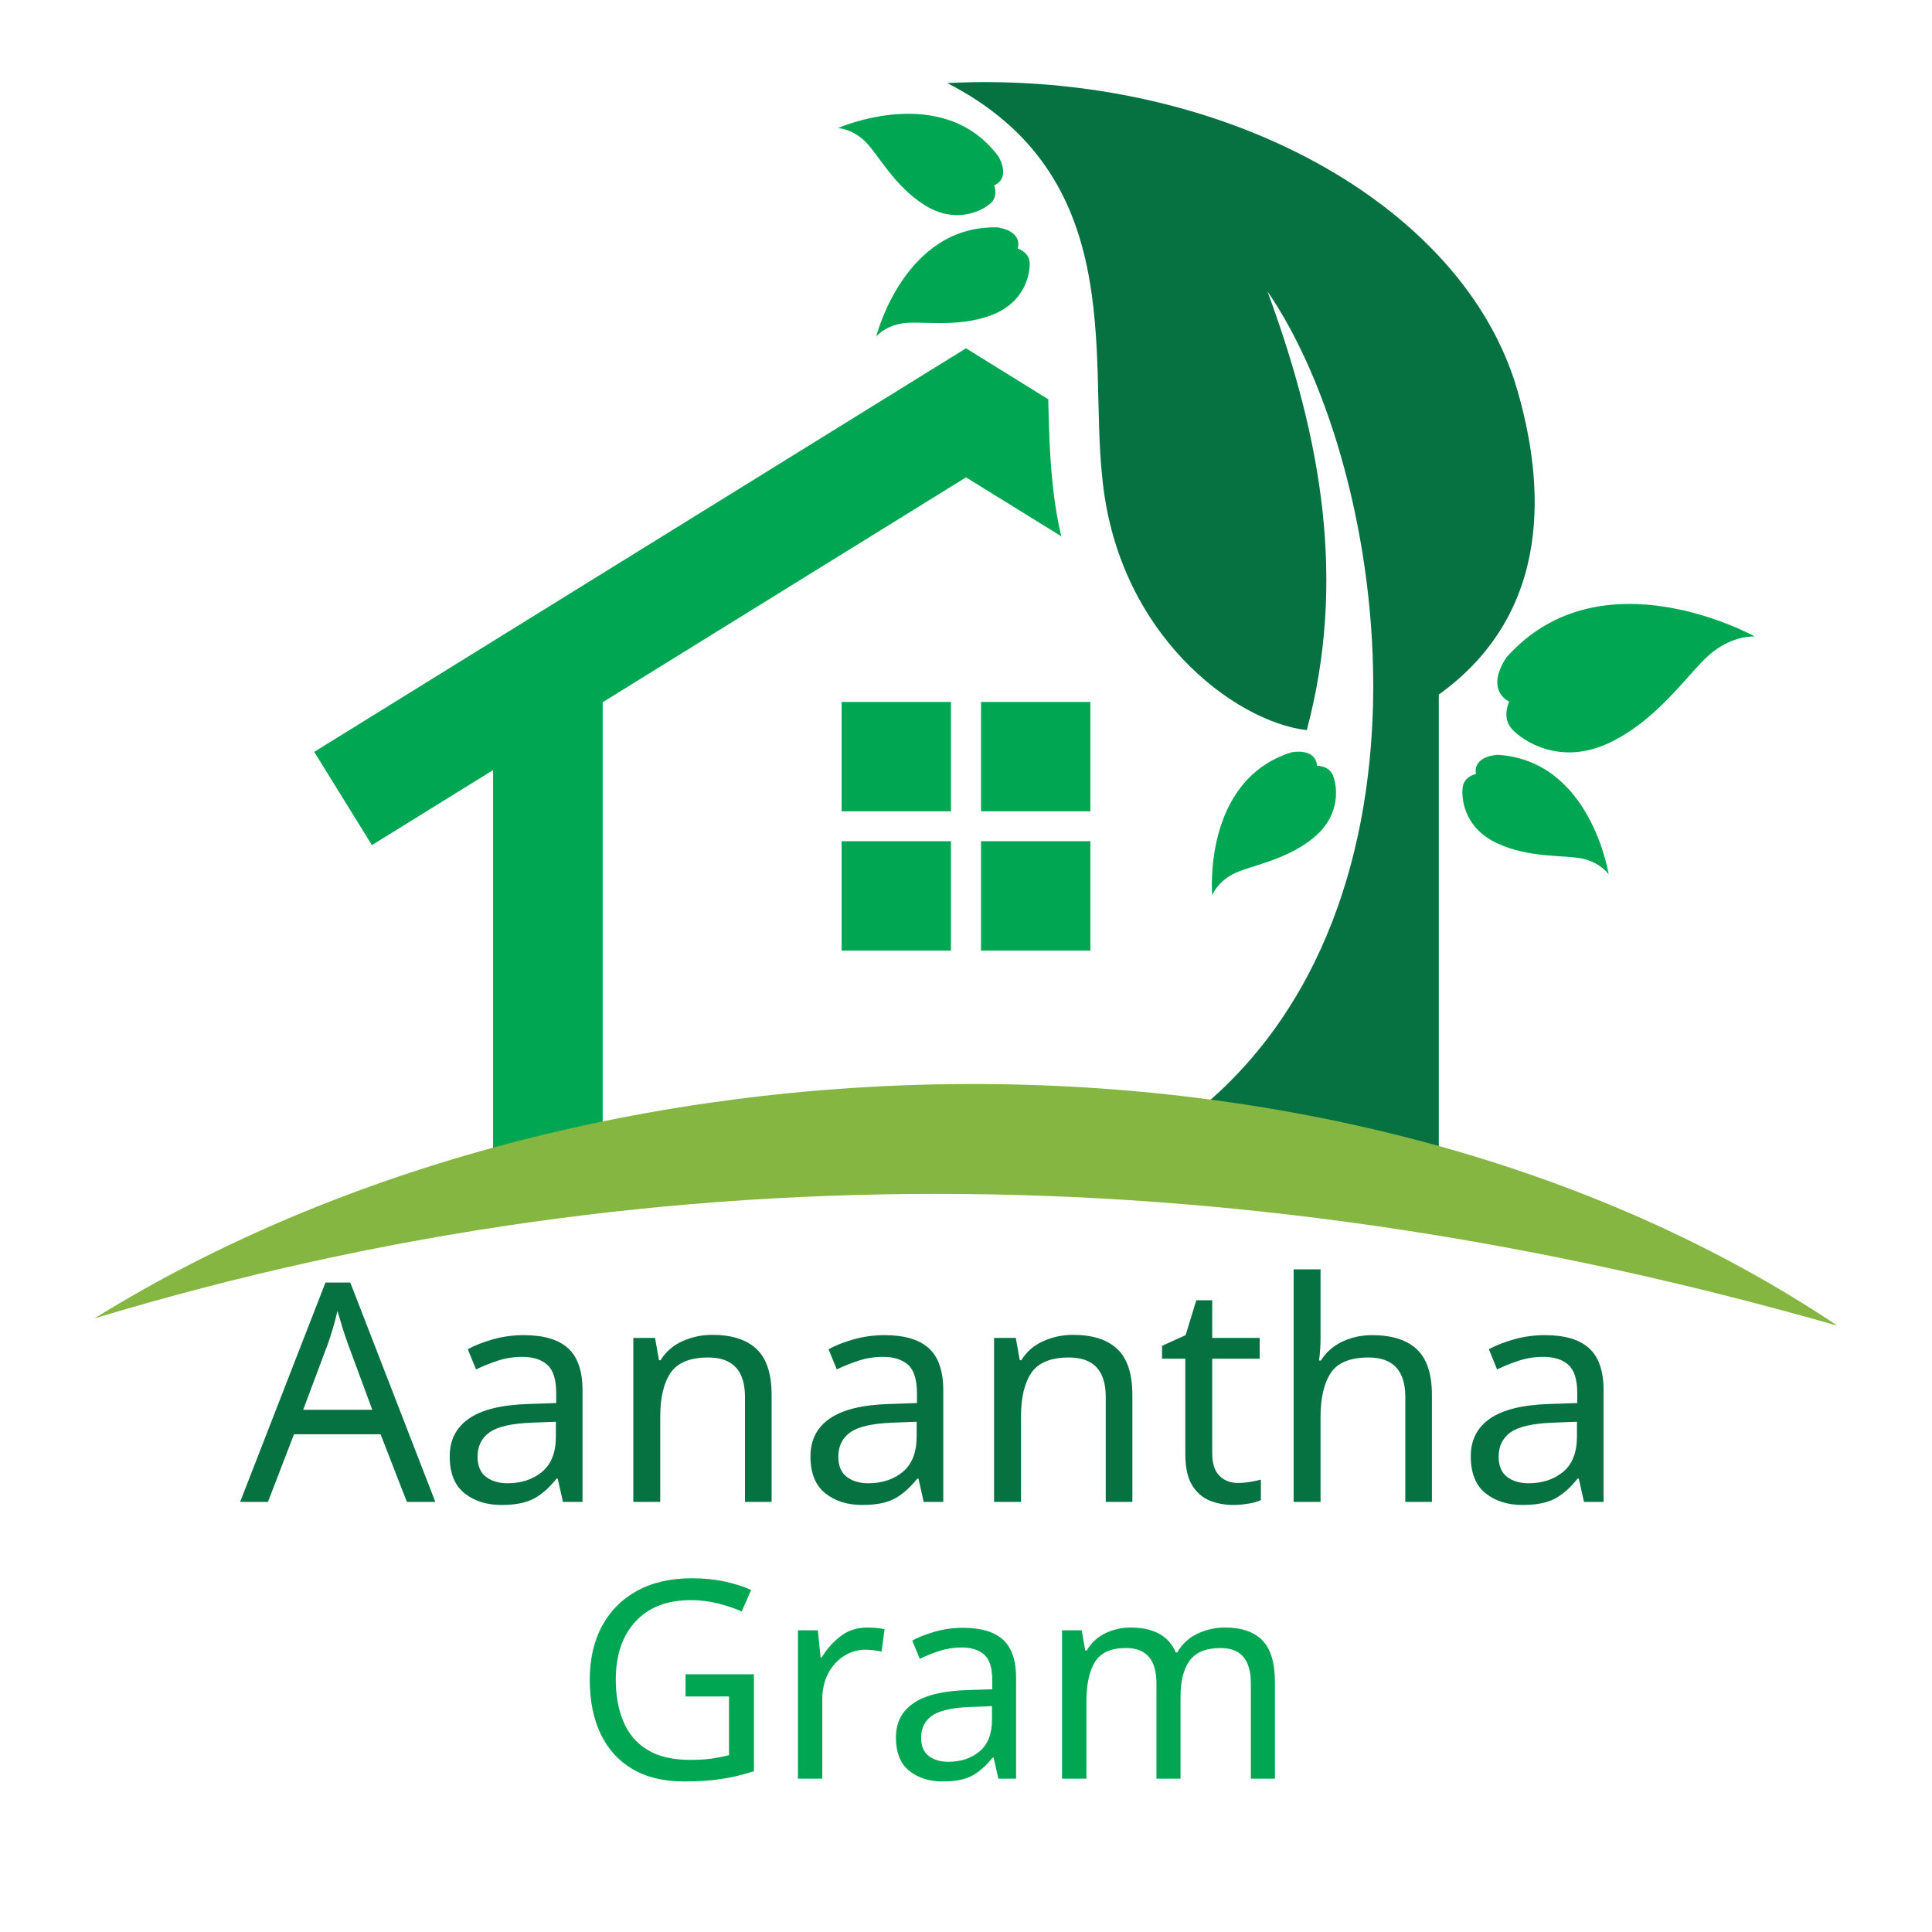
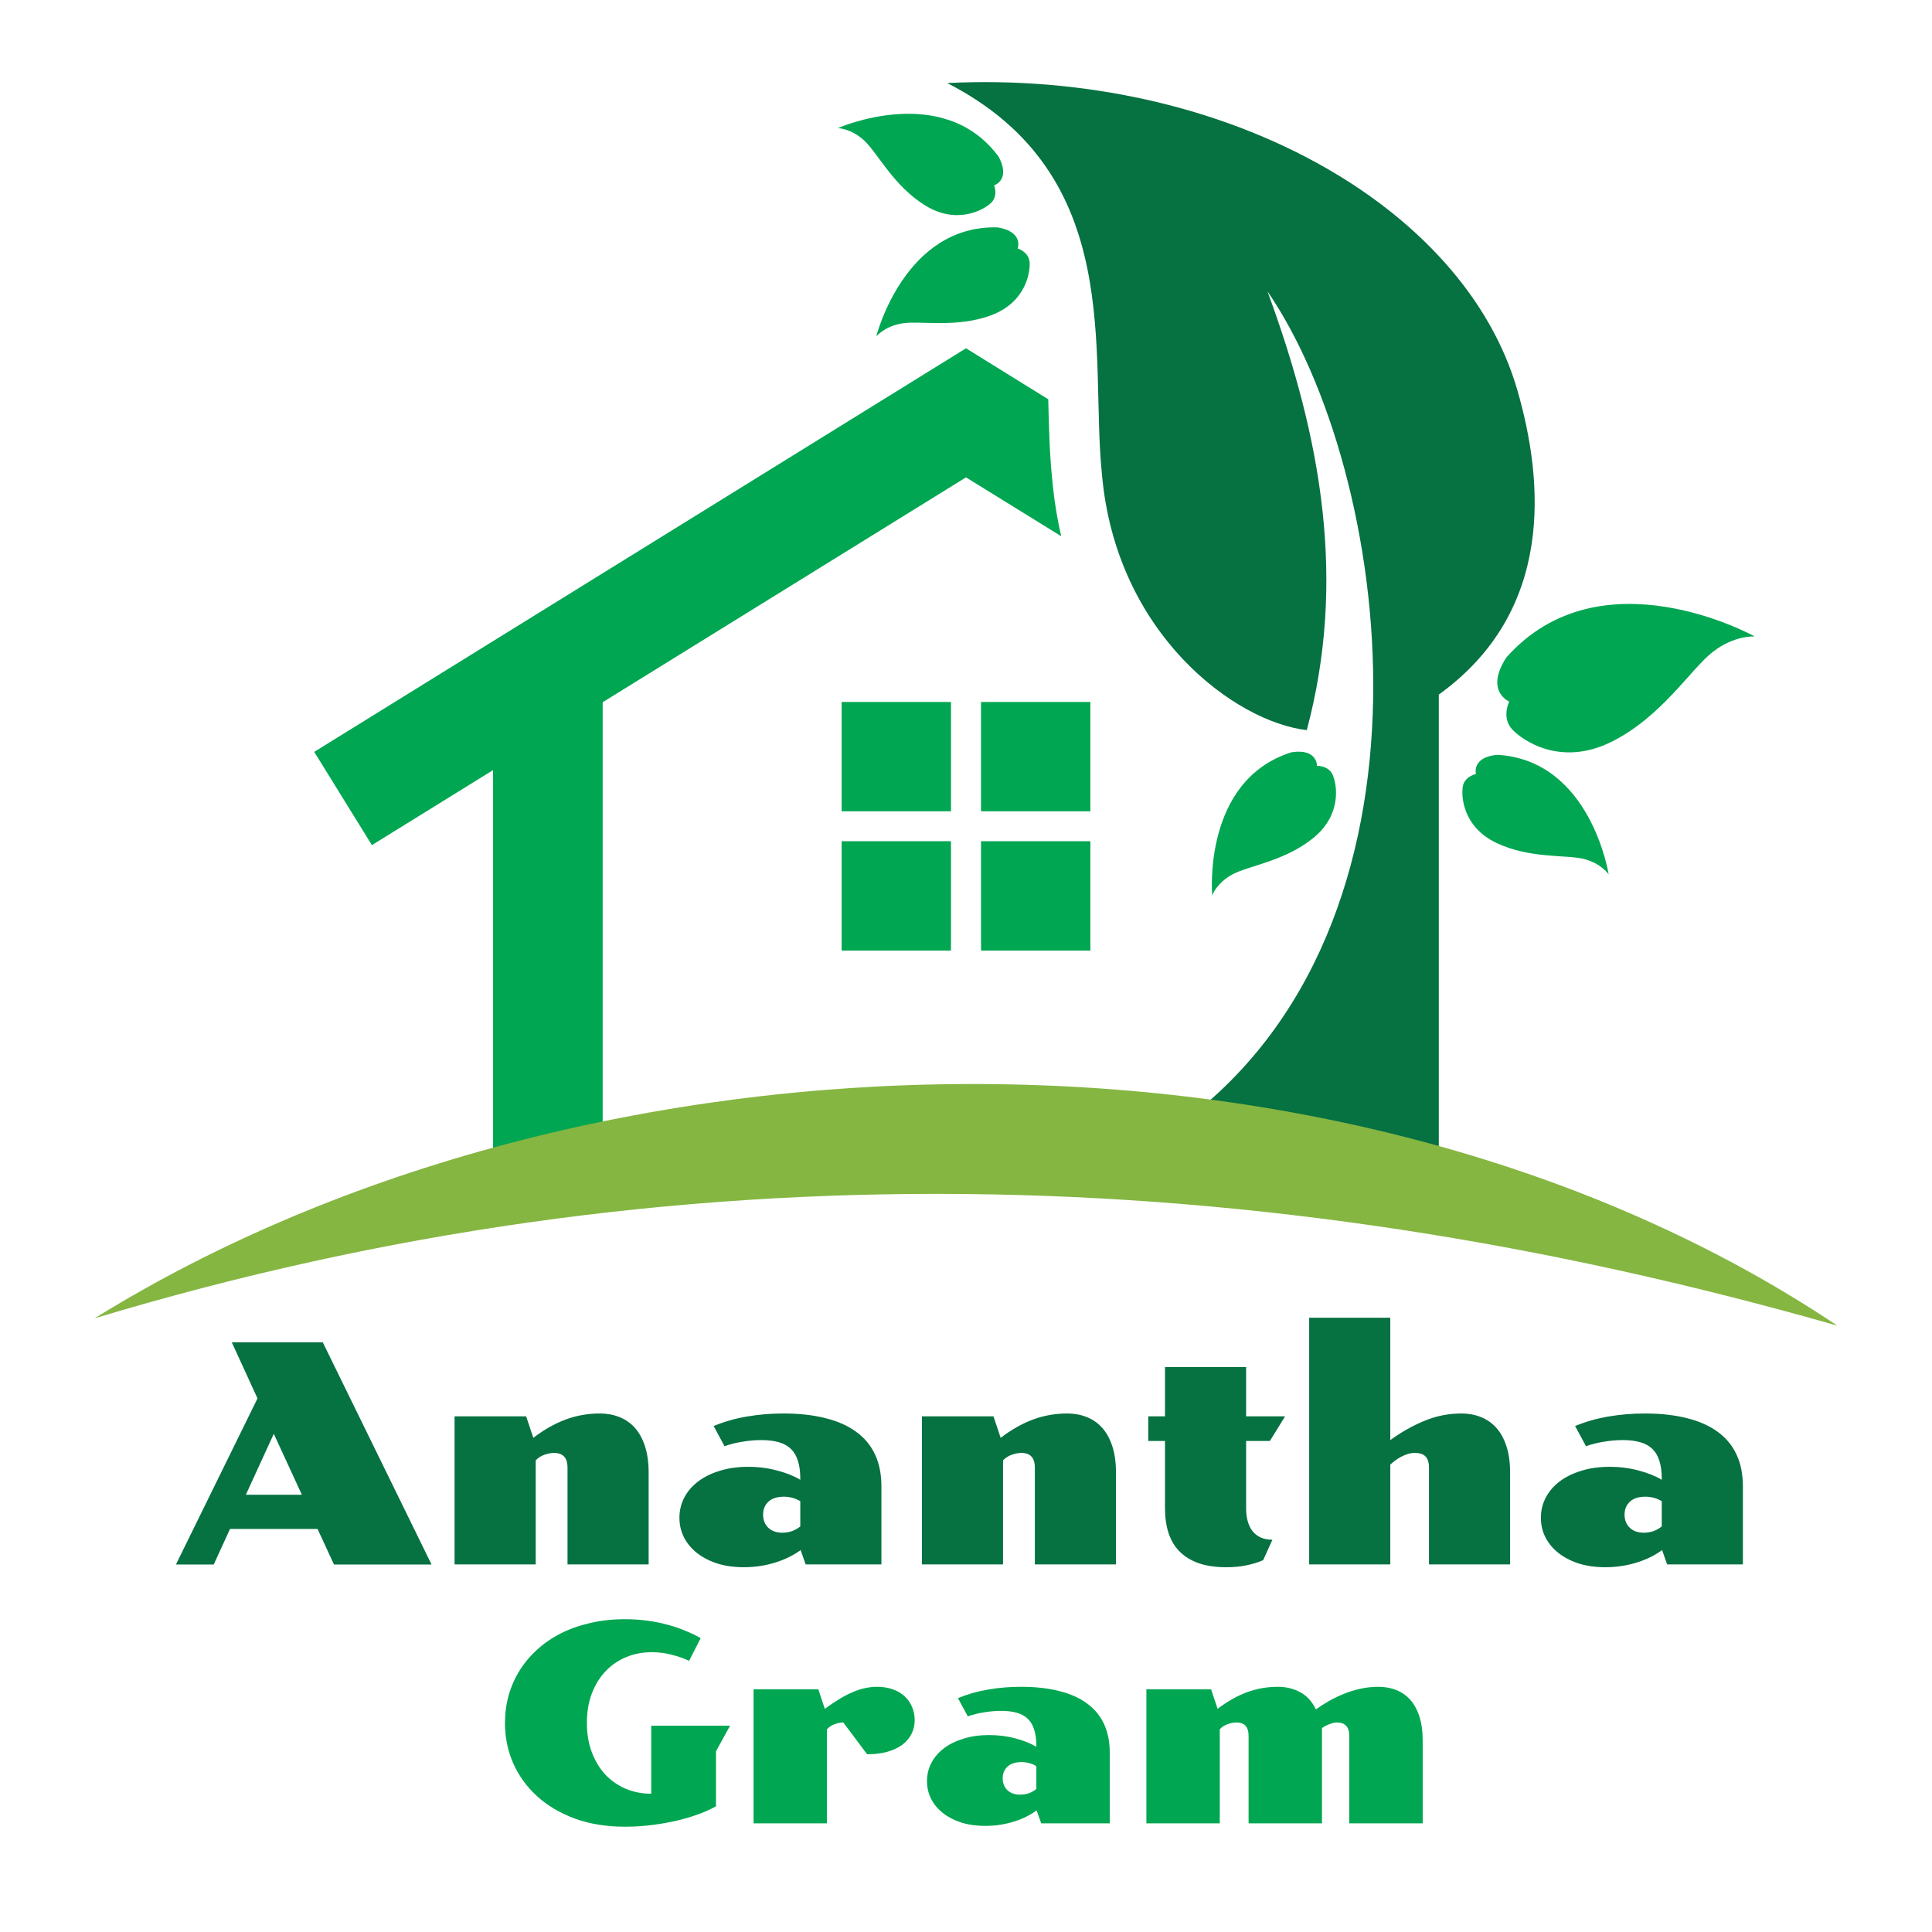
- <svg xmlns="http://www.w3.org/2000/svg" version="1.1" id="Layer_1" x="0px" y="0px" viewBox="0 0 1440 1440" style="enable-background:new 0 0 1440 1440;" xml:space="preserve">
-   <style type="text/css">
- 	.st0{fill-rule:evenodd;clip-rule:evenodd;fill:#00A651;}
- 	.st1{fill-rule:evenodd;clip-rule:evenodd;fill:#067141;}
- 	.st2{fill-rule:evenodd;clip-rule:evenodd;fill:#85B642;}
- 	.st3{fill:#067141;}
- 	.st4{font-family:'Righteous-Regular';}
- 	.st5{font-size:228.061px;}
- 	.st6{fill:#00A651;}
- 	.st7{font-size:206.341px;}
- </style>
-   <g>
-     <path class="st0" d="M812.7,523.2h-81.5v81.5h81.5V523.2z M627.3,708.5h81.5V627h-81.5V708.5z M627.3,523.2h81.5v81.5h-81.5V523.2z    M812.7,708.5h-81.5V627h81.5V708.5z M234.2,560.4l43,69.5l90.3-55.9v301.3h81.7V523.4L720,355.8l71,43.9   c-3.3-14.1-5.5-28.5-6.8-43c-2-19.6-2.4-39.3-2.9-59.1l-61.3-38L234.2,560.4z" />
-     <path class="st1" d="M1071.9,859.1c0.2-1.4,0.4-2.8,0.5-4.1V517.7c86.6-62.4,78.1-159.2,58.6-226.7   C1091.2,152.6,910.6,51.8,706,61.9c133.6,68.5,106.1,201.3,115.3,291.3c10.3,119.6,99.6,184.9,152.7,191   c29.4-110.3,11.7-215.7-29.3-327c91.4,132.7,141.1,472.6-67.6,622.6C904.6,843.4,1044.9,854.3,1071.9,859.1" />
-     <path class="st0" d="M1307.9,474.4c0,0-15-1.2-31.3,11.5c-16.4,12.7-38.1,48.5-75.7,67.1s-66.1-0.9-74-9.6c-7.9-8.7-2-20.5-2-20.5   s-18.5-7.6-2.2-32.8C1193.3,410.5,1307.9,474.4,1307.9,474.4" />
-     <path class="st0" d="M1199,651.7c0,0-5.4-8.2-18.6-11.5s-40.4-0.1-65.2-12c-24.8-11.9-26.2-34.5-24.9-42c1.3-7.6,9.8-9.3,9.8-9.3   s-3.5-12.6,16-14.3C1185.8,566.7,1199,651.7,1199,651.7" />
-     <path class="st0" d="M903.5,667.3c0,0,3.3-9.3,15.3-15.7s39.2-9.8,60.4-27.3s17.2-39.8,14.1-46.8c-3.1-7-11.7-6.7-11.7-6.7   s0.4-13.1-19-10.1C895.9,581.7,903.5,667.3,903.5,667.3" />
-     <path class="st2" d="M70.5,982.6c431.6-130.1,864.7-118.8,1299,5.5C1004.5,743.6,439.1,754.1,70.5,982.6" />
-     <path class="st0" d="M624.5,95.5c0,0,9.8,0.1,19.8,9.4c9.9,9.3,21.9,33.9,45.4,48.3c23.4,14.4,43.2,3.4,48.8-1.8   c5.7-5.2,2.5-13.3,2.5-13.3s12.5-3.9,3.4-21.2C703,60.6,624.5,95.5,624.5,95.5" />
-     <path class="st0" d="M653.1,250.8c0,0,6.1-7.7,19.6-9.8c13.4-2.1,40.2,3.6,66-6s29.3-31.9,28.7-39.6c-0.6-7.7-8.9-10.2-8.9-10.2   s4.7-12.3-14.7-15.7C674,167.4,653.1,250.8,653.1,250.8" />
-   </g>
-   <text transform="matrix(1 0 0 1 178.9765 1119.434)" class="st3 st4 st5">Aanantha</text>
-   <text transform="matrix(1 0 0 1 426.9765 1325.734)" class="st6 st4 st7">Gram</text>
+ <svg xmlns="http://www.w3.org/2000/svg" width="1440" height="1440" viewBox="0 0 1440 1440" fill="none">
+   <path fill-rule="evenodd" clip-rule="evenodd" d="M812.7 523.2H731.2V604.7H812.7V523.2ZM627.3 708.5H708.8V627H627.3V708.5ZM627.3 523.2H708.8V604.7H627.3V523.2ZM812.7 708.5H731.2V627H812.7V708.5ZM234.2 560.4L277.2 629.9L367.5 574V875.3H449.2V523.4L720 355.8L791 399.7C787.7 385.6 785.5 371.2 784.2 356.7C782.2 337.1 781.8 317.4 781.3 297.6L720 259.6L234.2 560.4Z" fill="#00A651" />
+   <path fill-rule="evenodd" clip-rule="evenodd" d="M1071.9 859.1C1072.1 857.7 1072.3 856.3 1072.4 855V517.7C1159 455.3 1150.5 358.5 1131 291C1091.2 152.6 910.6 51.8 706 61.9C839.6 130.4 812.1 263.2 821.3 353.2C831.6 472.8 920.9 538.1 974 544.2C1003.4 433.9 985.7 328.5 944.7 217.2C1036.1 349.9 1085.8 689.8 877.1 839.8C904.6 843.4 1044.9 854.3 1071.9 859.1Z" fill="#067141" />
+   <path fill-rule="evenodd" clip-rule="evenodd" d="M1307.9 474.4C1307.9 474.4 1292.9 473.2 1276.6 485.9C1260.2 498.6 1238.5 534.4 1200.9 553C1163.3 571.6 1134.8 552.1 1126.9 543.4C1119 534.7 1124.9 522.9 1124.9 522.9C1124.9 522.9 1106.4 515.3 1122.7 490.1C1193.3 410.5 1307.9 474.4 1307.9 474.4Z" fill="#00A651" />
+   <path fill-rule="evenodd" clip-rule="evenodd" d="M1199 651.7C1199 651.7 1193.6 643.5 1180.4 640.2C1167.2 636.9 1140 640.1 1115.2 628.2C1090.4 616.3 1089 593.7 1090.3 586.2C1091.6 578.6 1100.1 576.9 1100.1 576.9C1100.1 576.9 1096.6 564.3 1116.1 562.6C1185.8 566.7 1199 651.7 1199 651.7Z" fill="#00A651" />
+   <path fill-rule="evenodd" clip-rule="evenodd" d="M903.5 667.3C903.5 667.3 906.8 658 918.8 651.6C930.8 645.2 958 641.8 979.2 624.3C1000.4 606.8 996.4 584.5 993.3 577.5C990.2 570.5 981.6 570.8 981.6 570.8C981.6 570.8 982 557.7 962.6 560.7C895.9 581.7 903.5 667.3 903.5 667.3Z" fill="#00A651" />
+   <path fill-rule="evenodd" clip-rule="evenodd" d="M70.5 982.6C502.1 852.5 935.2 863.8 1369.5 988.1C1004.5 743.6 439.1 754.1 70.5 982.6Z" fill="#85B642" />
+   <path fill-rule="evenodd" clip-rule="evenodd" d="M624.5 95.5C624.5 95.5 634.3 95.6 644.3 104.9C654.2 114.2 666.2 138.8 689.7 153.2C713.1 167.6 732.9 156.6 738.5 151.4C744.2 146.2 741 138.1 741 138.1C741 138.1 753.5 134.2 744.4 116.9C703 60.6 624.5 95.5 624.5 95.5Z" fill="#00A651" />
+   <path fill-rule="evenodd" clip-rule="evenodd" d="M653.1 250.8C653.1 250.8 659.2 243.1 672.7 241C686.1 238.9 712.9 244.6 738.7 235C764.5 225.4 768 203.1 767.4 195.4C766.8 187.7 758.5 185.2 758.5 185.2C758.5 185.2 763.2 172.9 743.8 169.5C674 167.4 653.1 250.8 653.1 250.8Z" fill="#00A651" />
+   <path d="M191.926 1042.28L172.772 1000.52H240.59L321.658 1166.11H248.941L236.692 1139.61H171.436L159.298 1166.11H131.125L191.926 1042.28ZM224.999 1114.11L204.064 1068.67L183.24 1114.11H224.999Z" fill="#067141" />
+   <path d="M338.807 1055.64H392.148L397.493 1071.68C405.362 1065.67 413.343 1061.14 421.435 1058.09C429.601 1055.05 438.176 1053.53 447.159 1053.53C452.281 1053.53 457.033 1054.38 461.413 1056.09C465.867 1057.8 469.727 1060.43 472.994 1064C476.26 1067.56 478.822 1072.16 480.678 1077.8C482.534 1083.37 483.462 1090.05 483.462 1097.85V1166H422.994V1094.06C422.994 1090.2 422.14 1087.38 420.433 1085.6C418.725 1083.82 416.238 1082.93 412.972 1082.93C410.819 1082.93 408.443 1083.37 405.845 1084.26C403.247 1085.15 401.057 1086.56 399.275 1088.49V1166H338.807V1055.64Z" fill="#067141" />
+   <path d="M506.401 1131.26C506.401 1125.91 507.589 1120.94 509.965 1116.33C512.34 1111.73 515.755 1107.72 520.21 1104.31C524.664 1100.89 530.046 1098.22 536.357 1096.29C542.667 1094.29 549.72 1093.28 557.515 1093.28C565.31 1093.28 572.585 1094.21 579.341 1096.07C586.171 1097.85 591.887 1100.15 596.49 1102.97V1102.08C596.49 1096.88 595.896 1092.47 594.708 1088.83C593.595 1085.19 591.85 1082.22 589.474 1079.92C587.099 1077.62 584.055 1075.95 580.343 1074.91C576.705 1073.87 572.4 1073.35 567.426 1073.35C562.897 1073.35 558.22 1073.76 553.394 1074.57C548.569 1075.32 544.115 1076.43 540.031 1077.92L531.902 1062.88C539.994 1059.54 548.346 1057.17 556.958 1055.76C565.644 1054.27 574.59 1053.53 583.795 1053.53C595.599 1053.53 606.03 1054.68 615.087 1056.98C624.218 1059.21 631.865 1062.59 638.027 1067.11C644.263 1071.57 648.977 1077.21 652.169 1084.04C655.361 1090.8 656.957 1098.74 656.957 1107.87V1166H600.499L596.713 1155.31C594.486 1157.02 591.85 1158.65 588.806 1160.21C585.763 1161.77 582.422 1163.14 578.784 1164.33C575.146 1165.52 571.286 1166.45 567.203 1167.11C563.12 1167.78 558.851 1168.12 554.397 1168.12C547.121 1168.12 540.514 1167.19 534.575 1165.33C528.71 1163.4 523.699 1160.8 519.542 1157.54C515.384 1154.27 512.155 1150.41 509.853 1145.96C507.552 1141.43 506.401 1136.53 506.401 1131.26ZM568.762 1128.92C568.762 1132.93 570.061 1136.19 572.659 1138.72C575.258 1141.17 578.747 1142.39 583.127 1142.39C585.503 1142.39 587.841 1142.02 590.143 1141.28C592.444 1140.46 594.56 1139.27 596.49 1137.71V1118.9C592.778 1116.67 588.695 1115.55 584.241 1115.55C579.192 1115.55 575.332 1116.82 572.659 1119.34C570.061 1121.79 568.762 1124.98 568.762 1128.92Z" fill="#067141" />
+   <path d="M687.136 1055.64H740.476L745.821 1071.68C753.691 1065.67 761.671 1061.14 769.763 1058.09C777.93 1055.05 786.504 1053.53 795.487 1053.53C800.609 1053.53 805.361 1054.38 809.741 1056.09C814.195 1057.8 818.056 1060.43 821.322 1064C824.589 1067.56 827.15 1072.16 829.006 1077.8C830.862 1083.37 831.79 1090.05 831.79 1097.85V1166H771.322V1094.06C771.322 1090.2 770.469 1087.38 768.761 1085.6C767.054 1083.82 764.567 1082.93 761.3 1082.93C759.147 1082.93 756.771 1083.37 754.173 1084.26C751.575 1085.15 749.385 1086.56 747.603 1088.49V1166H687.136V1055.64Z" fill="#067141" />
+   <path d="M868.315 1074.02H855.843V1055.64H868.315V1018.9H928.783V1055.64H957.847L946.489 1074.02H928.783V1124.02C928.783 1131.59 930.453 1137.42 933.794 1141.5C937.209 1145.58 942.071 1147.63 948.382 1147.63L941.477 1162.88C937.617 1164.52 933.497 1165.78 929.117 1166.67C924.811 1167.63 919.8 1168.12 914.083 1168.12C906.066 1168.12 899.161 1167.11 893.371 1165.11C887.58 1163.03 882.829 1160.1 879.117 1156.31C875.405 1152.53 872.658 1147.89 870.876 1142.39C869.169 1136.9 868.315 1130.7 868.315 1123.8V1074.02Z" fill="#067141" />
+   <path d="M975.776 982.148H1036.24V1073.35C1044.56 1067.34 1053.06 1062.55 1061.74 1058.98C1070.5 1055.35 1079.67 1053.53 1089.25 1053.53C1094.37 1053.53 1099.12 1054.38 1103.5 1056.09C1107.96 1057.8 1111.82 1060.43 1115.08 1064C1118.35 1067.56 1120.91 1072.16 1122.77 1077.8C1124.62 1083.37 1125.55 1090.05 1125.55 1097.85V1166H1065.08V1094.06C1065.08 1090.2 1064.23 1087.38 1062.52 1085.6C1060.89 1083.82 1058.18 1082.93 1054.39 1082.93C1052.69 1082.93 1050.98 1083.19 1049.27 1083.71C1047.64 1084.23 1046.04 1084.89 1044.48 1085.71C1042.92 1086.53 1041.44 1087.46 1040.03 1088.49C1038.62 1089.53 1037.36 1090.57 1036.24 1091.61V1166H975.776V982.148Z" fill="#067141" />
+   <path d="M1148.49 1131.26C1148.49 1125.91 1149.68 1120.94 1152.06 1116.33C1154.43 1111.73 1157.85 1107.72 1162.3 1104.31C1166.75 1100.89 1172.14 1098.22 1178.45 1096.29C1184.76 1094.29 1191.81 1093.28 1199.61 1093.28C1207.4 1093.28 1214.68 1094.21 1221.43 1096.07C1228.26 1097.85 1233.98 1100.15 1238.58 1102.97V1102.08C1238.58 1096.88 1237.99 1092.47 1236.8 1088.83C1235.69 1085.19 1233.94 1082.22 1231.57 1079.92C1229.19 1077.62 1226.15 1075.95 1222.43 1074.91C1218.8 1073.87 1214.49 1073.35 1209.52 1073.35C1204.99 1073.35 1200.31 1073.76 1195.49 1074.57C1190.66 1075.32 1186.21 1076.43 1182.12 1077.92L1173.99 1062.88C1182.09 1059.54 1190.44 1057.17 1199.05 1055.76C1207.73 1054.27 1216.68 1053.53 1225.89 1053.53C1237.69 1053.53 1248.12 1054.68 1257.18 1056.98C1266.31 1059.21 1273.96 1062.59 1280.12 1067.11C1286.35 1071.57 1291.07 1077.21 1294.26 1084.04C1297.45 1090.8 1299.05 1098.74 1299.05 1107.87V1166H1242.59L1238.8 1155.31C1236.58 1157.02 1233.94 1158.65 1230.9 1160.21C1227.85 1161.77 1224.51 1163.14 1220.88 1164.33C1217.24 1165.52 1213.38 1166.45 1209.29 1167.11C1205.21 1167.78 1200.94 1168.12 1196.49 1168.12C1189.21 1168.12 1182.6 1167.19 1176.67 1165.33C1170.8 1163.4 1165.79 1160.8 1161.63 1157.54C1157.48 1154.27 1154.25 1150.41 1151.94 1145.96C1149.64 1141.43 1148.49 1136.53 1148.49 1131.26ZM1210.85 1128.92C1210.85 1132.93 1212.15 1136.19 1214.75 1138.72C1217.35 1141.17 1220.84 1142.39 1225.22 1142.39C1227.59 1142.39 1229.93 1142.02 1232.23 1141.28C1234.53 1140.46 1236.65 1139.27 1238.58 1137.71V1118.9C1234.87 1116.67 1230.79 1115.55 1226.33 1115.55C1221.28 1115.55 1217.42 1116.82 1214.75 1119.34C1212.15 1121.79 1210.85 1124.98 1210.85 1128.92Z" fill="#067141" />
+   <path d="M376.377 1284.24C376.377 1277.12 377.284 1270.27 379.098 1263.69C380.978 1257.04 383.699 1250.86 387.259 1245.15C390.819 1239.44 395.185 1234.23 400.357 1229.53C405.529 1224.83 411.406 1220.8 417.988 1217.44C424.638 1214.08 431.959 1211.5 439.952 1209.68C447.945 1207.8 456.543 1206.86 465.745 1206.86C471.656 1206.86 477.298 1207.23 482.671 1207.97C488.112 1208.71 493.217 1209.75 497.986 1211.1C502.755 1212.37 507.154 1213.88 511.184 1215.63C515.282 1217.31 518.976 1219.09 522.267 1220.97L513.602 1237.9C509.841 1236.08 505.542 1234.57 500.706 1233.36C495.937 1232.09 490.967 1231.45 485.795 1231.45C478.876 1231.45 472.462 1232.69 466.551 1235.18C460.64 1237.66 455.535 1241.19 451.237 1245.75C446.938 1250.32 443.546 1255.86 441.061 1262.38C438.643 1268.83 437.434 1276.08 437.434 1284.14C437.434 1292.13 438.643 1299.39 441.061 1305.9C443.479 1312.35 446.803 1317.89 451.035 1322.53C455.334 1327.1 460.405 1330.65 466.249 1333.21C472.16 1335.69 478.541 1336.94 485.392 1336.94V1286.26H544.13L533.652 1305.3V1346L533.753 1346.2C530.462 1348.15 526.398 1350.03 521.562 1351.85C516.726 1353.66 511.319 1355.31 505.341 1356.78C499.43 1358.19 493.116 1359.34 486.399 1360.21C479.682 1361.08 472.798 1361.52 465.745 1361.52C451.975 1361.52 439.549 1359.5 428.467 1355.47C417.451 1351.38 408.081 1345.84 400.357 1338.85C392.632 1331.8 386.688 1323.6 382.523 1314.27C378.426 1304.86 376.377 1294.85 376.377 1284.24Z" fill="#00A651" />
+   <path d="M561.661 1259.15H609.922L614.758 1273.66C618.587 1270.84 622.18 1268.42 625.539 1266.41C628.964 1264.33 632.255 1262.61 635.412 1261.27C638.636 1259.86 641.726 1258.85 644.682 1258.25C647.704 1257.58 650.693 1257.24 653.649 1257.24C657.947 1257.24 661.81 1257.84 665.235 1259.05C668.728 1260.26 671.683 1261.98 674.101 1264.19C676.587 1266.41 678.467 1269.06 679.743 1272.15C681.087 1275.17 681.759 1278.53 681.759 1282.23C681.759 1285.92 680.952 1289.31 679.34 1292.4C677.796 1295.49 675.512 1298.18 672.489 1300.46C669.467 1302.68 665.739 1304.43 661.306 1305.7C656.94 1306.91 651.936 1307.52 646.294 1307.52L628.561 1283.84C626.613 1283.84 624.497 1284.24 622.214 1285.05C619.93 1285.85 617.982 1287.13 616.37 1288.88V1359H561.661V1259.15Z" fill="#00A651" />
+   <path d="M690.927 1327.57C690.927 1322.73 692.002 1318.23 694.151 1314.06C696.3 1309.9 699.39 1306.27 703.42 1303.18C707.45 1300.09 712.32 1297.68 718.029 1295.93C723.739 1294.12 730.12 1293.21 737.172 1293.21C744.225 1293.21 750.808 1294.05 756.92 1295.73C763.099 1297.34 768.271 1299.42 772.436 1301.97V1301.17C772.436 1296.47 771.898 1292.47 770.824 1289.18C769.816 1285.89 768.238 1283.2 766.088 1281.12C763.939 1279.04 761.185 1277.52 757.827 1276.58C754.535 1275.64 750.64 1275.17 746.139 1275.17C742.042 1275.17 737.811 1275.54 733.445 1276.28C729.079 1276.95 725.049 1277.96 721.354 1279.3L713.999 1265.7C721.321 1262.68 728.877 1260.53 736.669 1259.25C744.527 1257.91 752.621 1257.24 760.95 1257.24C771.63 1257.24 781.067 1258.28 789.262 1260.36C797.523 1262.38 804.442 1265.43 810.017 1269.53C815.659 1273.56 819.924 1278.67 822.812 1284.85C825.7 1290.96 827.145 1298.15 827.145 1306.41V1359H776.063L772.637 1349.33C770.622 1350.87 768.238 1352.35 765.484 1353.76C762.73 1355.17 759.707 1356.41 756.416 1357.49C753.125 1358.56 749.632 1359.4 745.938 1360.01C742.244 1360.61 738.381 1360.91 734.351 1360.91C727.769 1360.91 721.791 1360.07 716.417 1358.4C711.111 1356.65 706.577 1354.3 702.816 1351.34C699.054 1348.39 696.133 1344.89 694.05 1340.86C691.968 1336.77 690.927 1332.33 690.927 1327.57ZM747.348 1325.45C747.348 1329.08 748.524 1332.03 750.875 1334.32C753.226 1336.53 756.383 1337.64 760.346 1337.64C762.495 1337.64 764.611 1337.3 766.693 1336.63C768.775 1335.89 770.689 1334.82 772.436 1333.41V1316.38C769.077 1314.37 765.383 1313.36 761.353 1313.36C756.786 1313.36 753.293 1314.5 750.875 1316.78C748.524 1319 747.348 1321.89 747.348 1325.45Z" fill="#00A651" />
+   <path d="M854.448 1259.15H902.709L907.545 1273.66C914.665 1268.22 921.885 1264.12 929.207 1261.37C936.595 1258.62 944.353 1257.24 952.481 1257.24C958.593 1257.24 964.134 1258.58 969.105 1261.27C974.075 1263.96 977.971 1268.22 980.792 1274.07C983.882 1271.85 987.207 1269.73 990.767 1267.72C994.327 1265.7 998.054 1263.92 1001.95 1262.38C1005.91 1260.77 1010.01 1259.52 1014.24 1258.65C1018.47 1257.71 1022.87 1257.24 1027.44 1257.24C1032.08 1257.24 1036.41 1258.01 1040.44 1259.56C1044.47 1261.1 1047.96 1263.49 1050.92 1266.71C1053.87 1269.93 1056.19 1274.1 1057.87 1279.2C1059.55 1284.24 1060.39 1290.29 1060.39 1297.34V1359H1005.68V1293.91C1005.68 1290.42 1004.87 1287.87 1003.26 1286.26C1001.72 1284.64 999.465 1283.84 996.51 1283.84C994.965 1283.84 993.218 1284.21 991.27 1284.95C989.323 1285.62 987.341 1286.63 985.326 1287.97V1359H930.617V1293.91C930.617 1290.42 929.845 1287.87 928.3 1286.26C926.755 1284.64 924.505 1283.84 921.55 1283.84C919.602 1283.84 917.452 1284.24 915.102 1285.05C912.751 1285.85 910.769 1287.13 909.157 1288.88V1359H854.448V1259.15Z" fill="#00A651" />
</svg>
